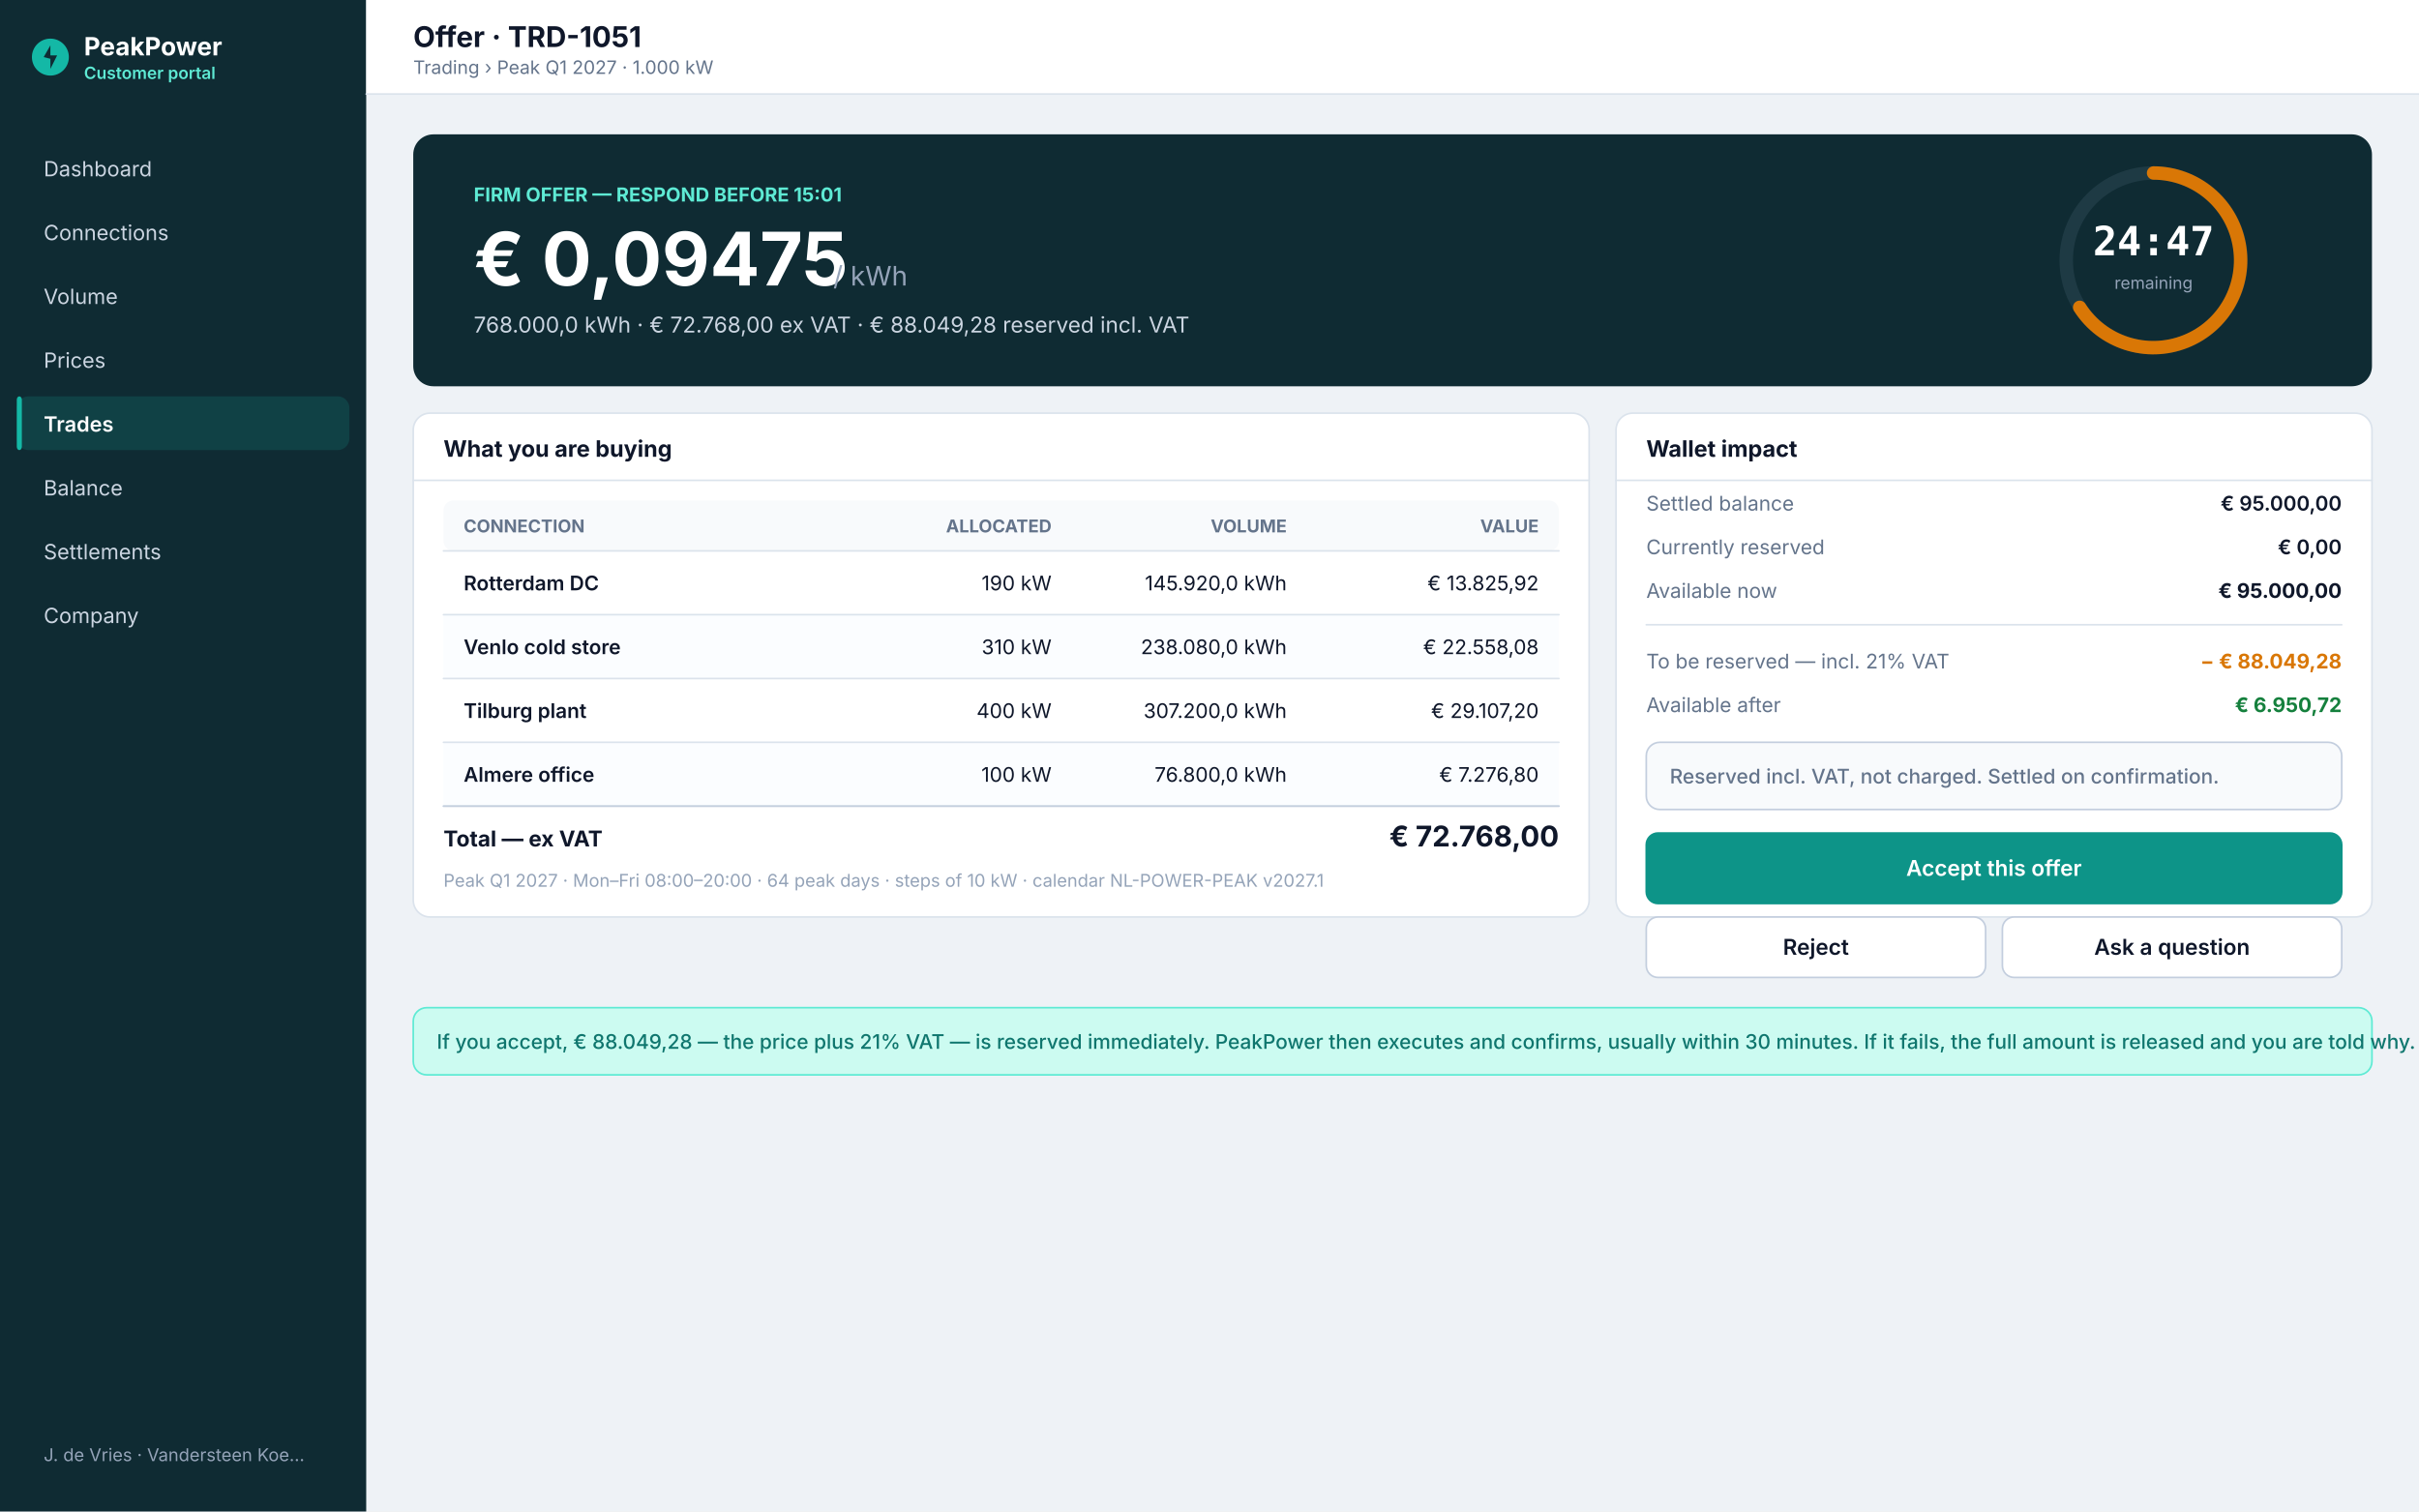
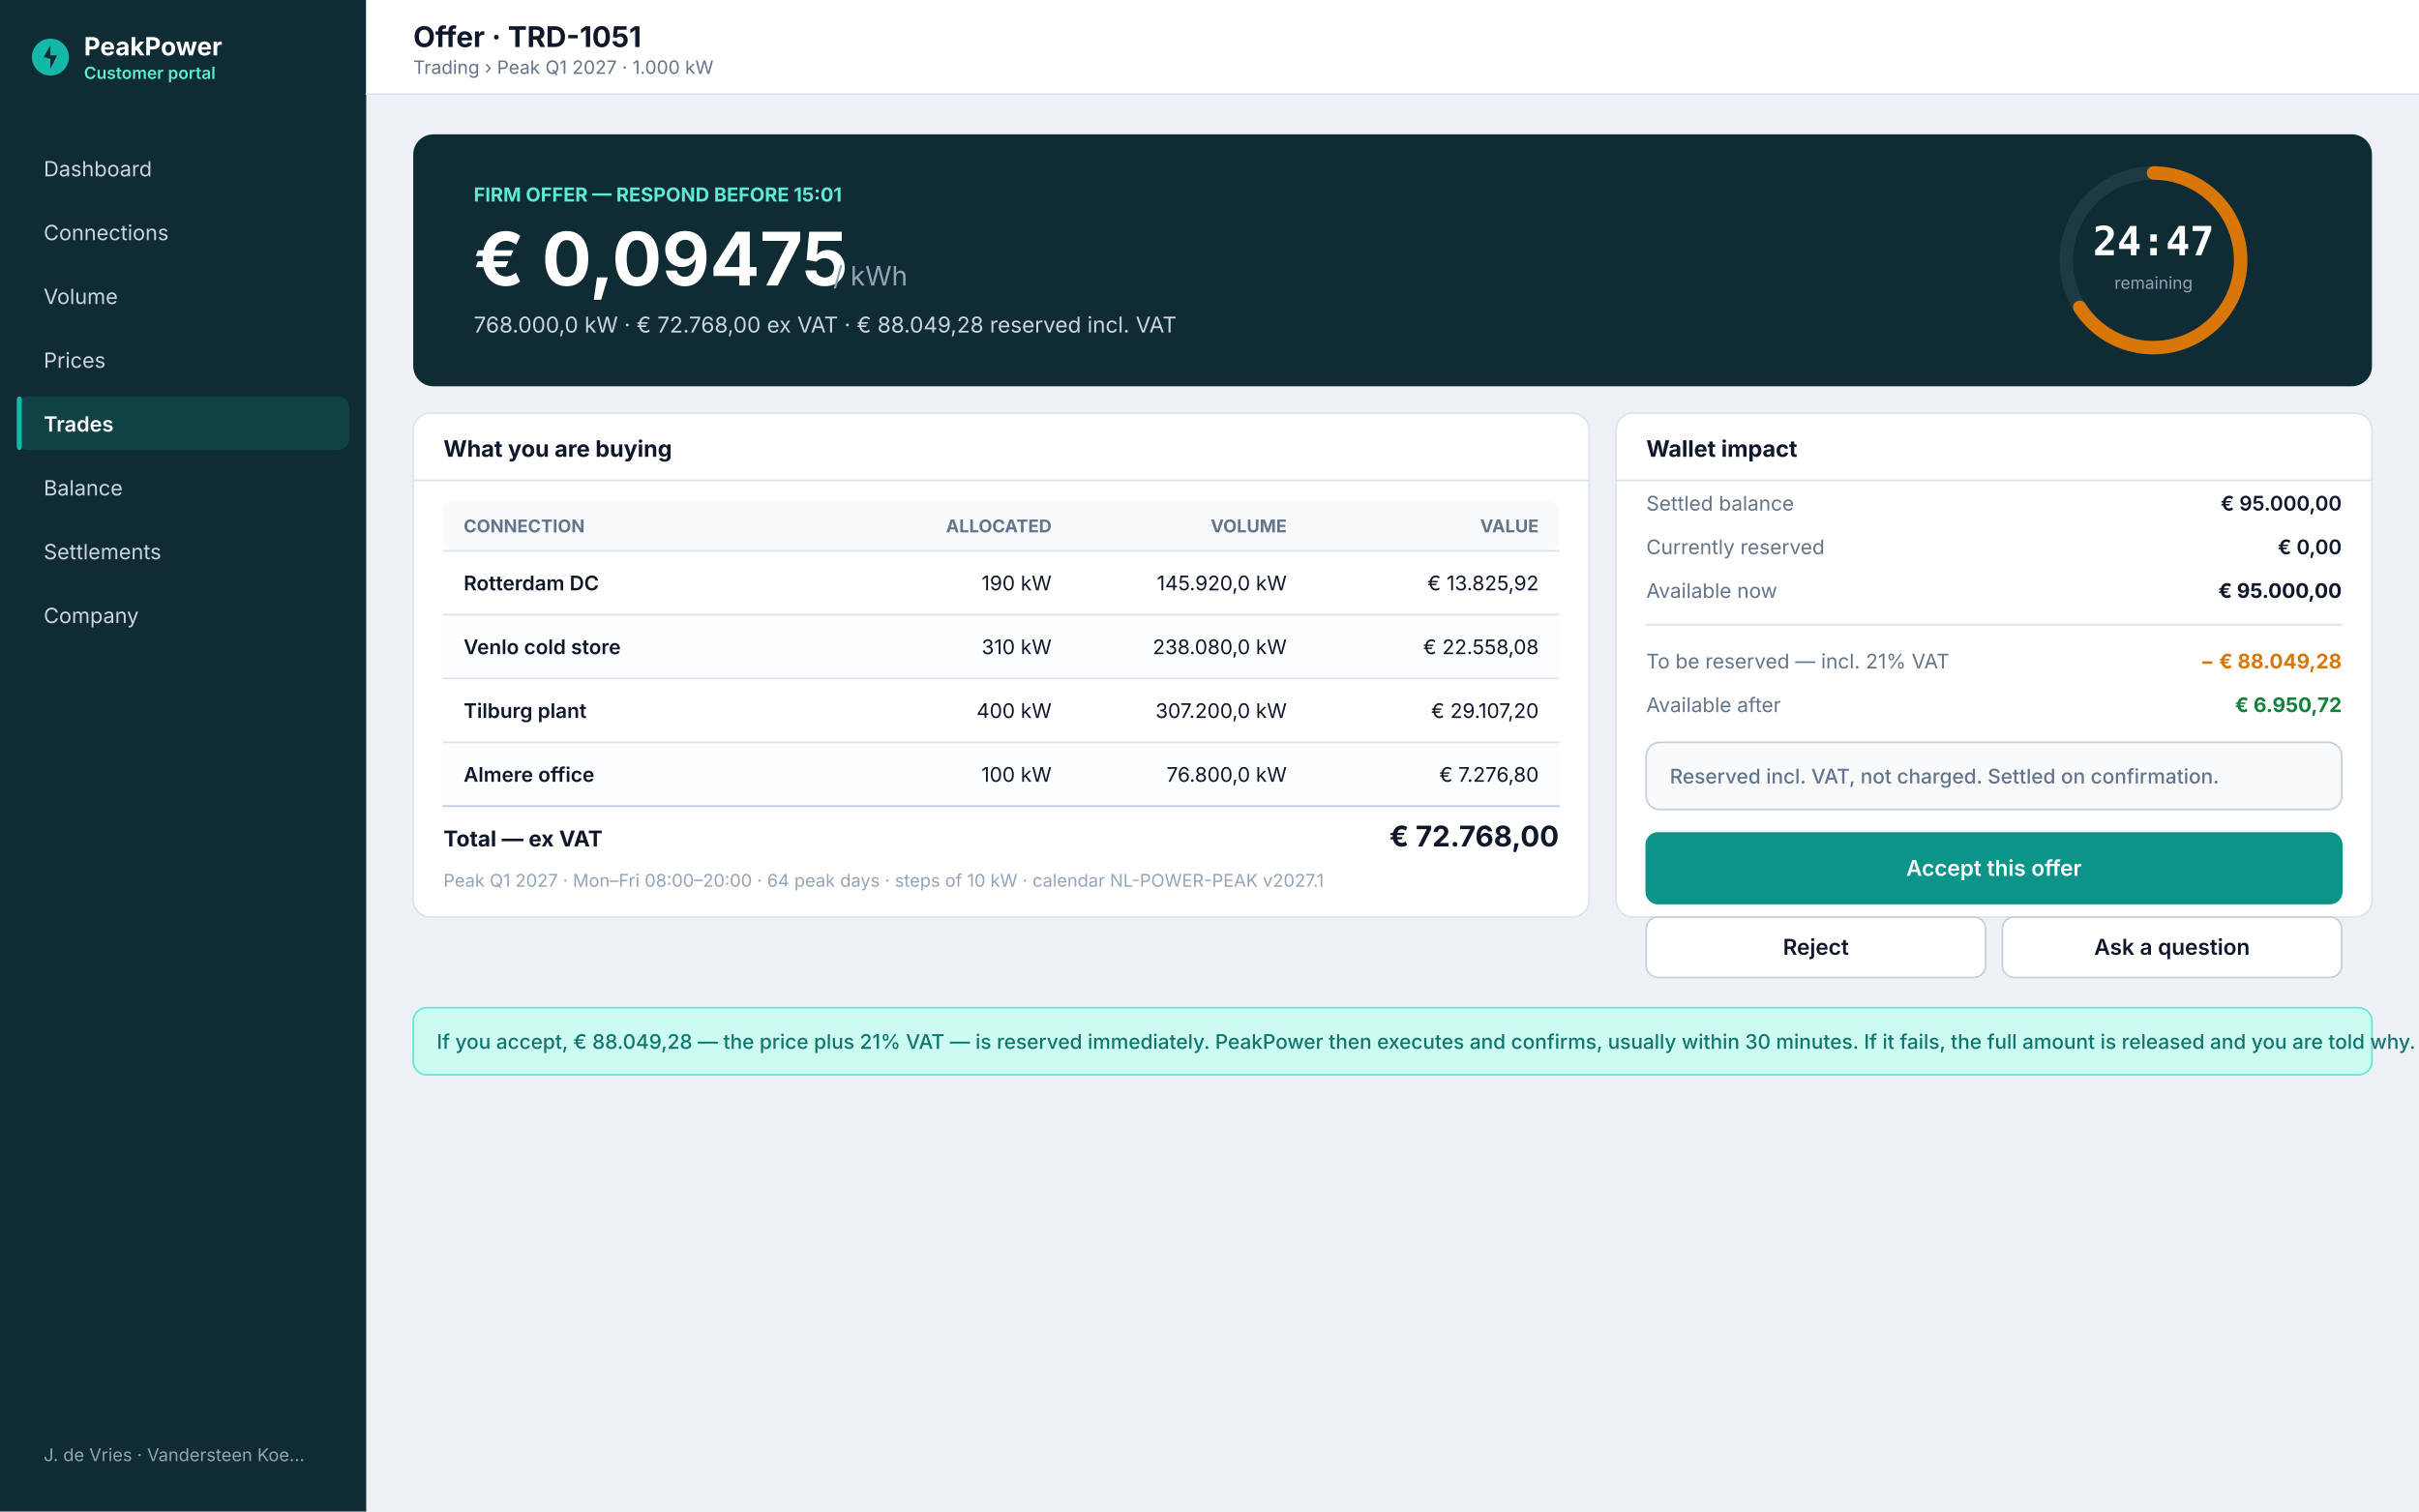
<svg xmlns="http://www.w3.org/2000/svg" viewBox="0 0 1440 900" width="1440" height="900" role="img" aria-label="Customer portal — offer with countdown">
  <rect x="0" y="0" width="1440" height="900" rx="0" fill="#eef2f6" stroke="none" />
  <rect x="0" y="0" width="218" height="900" rx="0" fill="#0f2b33" stroke="none" />
  <g>
    <circle cx="30" cy="34" r="11" fill="#14b8a6" stroke="none" stroke-width="1" />
    <path d="M 26 34 L 30 27 L 30 33 L 34 33 L 30 41 L 30 35 Z" fill="#0f2b33" stroke="none" stroke-width="2" stroke-linejoin="round" stroke-linecap="round" />
  </g>
  <text x="50" y="33" font-family="Inter, 'Segoe UI', -apple-system, BlinkMacSystemFont, 'Helvetica Neue', Arial, sans-serif" font-size="15" fill="#ffffff" font-weight="700" text-anchor="start">PeakPower</text>
  <text x="50" y="47" font-family="Inter, 'Segoe UI', -apple-system, BlinkMacSystemFont, 'Helvetica Neue', Arial, sans-serif" font-size="10" fill="#5eead4" font-weight="600" text-anchor="start">Customer portal</text>
  <text x="26" y="105" font-family="Inter, 'Segoe UI', -apple-system, BlinkMacSystemFont, 'Helvetica Neue', Arial, sans-serif" font-size="12.5" fill="#cbd5e1" font-weight="400" text-anchor="start">Dashboard</text>
  <text x="26" y="143" font-family="Inter, 'Segoe UI', -apple-system, BlinkMacSystemFont, 'Helvetica Neue', Arial, sans-serif" font-size="12.5" fill="#cbd5e1" font-weight="400" text-anchor="start">Connections</text>
  <text x="26" y="181" font-family="Inter, 'Segoe UI', -apple-system, BlinkMacSystemFont, 'Helvetica Neue', Arial, sans-serif" font-size="12.5" fill="#cbd5e1" font-weight="400" text-anchor="start">Volume</text>
  <text x="26" y="219" font-family="Inter, 'Segoe UI', -apple-system, BlinkMacSystemFont, 'Helvetica Neue', Arial, sans-serif" font-size="12.5" fill="#cbd5e1" font-weight="400" text-anchor="start">Prices</text>
  <rect x="10" y="236" width="198" height="32" rx="7" fill="rgba(20,184,166,0.16)" stroke="none" />
  <rect x="10" y="236" width="3" height="32" rx="2" fill="#14b8a6" stroke="none" />
  <text x="26" y="257" font-family="Inter, 'Segoe UI', -apple-system, BlinkMacSystemFont, 'Helvetica Neue', Arial, sans-serif" font-size="12.5" fill="#ffffff" font-weight="600" text-anchor="start">Trades</text>
  <text x="26" y="295" font-family="Inter, 'Segoe UI', -apple-system, BlinkMacSystemFont, 'Helvetica Neue', Arial, sans-serif" font-size="12.5" fill="#cbd5e1" font-weight="400" text-anchor="start">Balance</text>
  <text x="26" y="333" font-family="Inter, 'Segoe UI', -apple-system, BlinkMacSystemFont, 'Helvetica Neue', Arial, sans-serif" font-size="12.5" fill="#cbd5e1" font-weight="400" text-anchor="start">Settlements</text>
  <text x="26" y="371" font-family="Inter, 'Segoe UI', -apple-system, BlinkMacSystemFont, 'Helvetica Neue', Arial, sans-serif" font-size="12.5" fill="#cbd5e1" font-weight="400" text-anchor="start">Company</text>
  <text x="26" y="870" font-family="Inter, 'Segoe UI', -apple-system, BlinkMacSystemFont, 'Helvetica Neue', Arial, sans-serif" font-size="10.5" fill="#94a3b8" font-weight="400" text-anchor="start">J. de Vries · Vandersteen Koe…</text>
  <rect x="218" y="0" width="1222" height="56" rx="0" fill="#ffffff" stroke="none" />
  <line x1="218" y1="56" x2="1440" y2="56" stroke="#dbe3ec" stroke-width="1" stroke-linecap="round" />
  <text x="246" y="28" font-family="Inter, 'Segoe UI', -apple-system, BlinkMacSystemFont, 'Helvetica Neue', Arial, sans-serif" font-size="17" fill="#0f172a" font-weight="700" text-anchor="start">Offer · TRD-1051</text>
  <text x="246" y="44" font-family="Inter, 'Segoe UI', -apple-system, BlinkMacSystemFont, 'Helvetica Neue', Arial, sans-serif" font-size="11" fill="#64748b" font-weight="400" text-anchor="start">Trading › Peak Q1 2027 · 1.000 kW</text>
  <rect x="246" y="80" width="1166" height="150" rx="12" fill="#0f2b33" stroke="none" />
  <text x="282" y="120" font-family="Inter, 'Segoe UI', -apple-system, BlinkMacSystemFont, 'Helvetica Neue', Arial, sans-serif" font-size="11.5" fill="#5eead4" font-weight="700" text-anchor="start">FIRM OFFER — RESPOND BEFORE 15:01</text>
  <text x="282" y="170" font-family="Inter, 'Segoe UI', -apple-system, BlinkMacSystemFont, 'Helvetica Neue', Arial, sans-serif" font-size="44" fill="#ffffff" font-weight="700" text-anchor="start">€ 0,09475</text>
  <text x="496" y="170" font-family="Inter, 'Segoe UI', -apple-system, BlinkMacSystemFont, 'Helvetica Neue', Arial, sans-serif" font-size="16" fill="#94a3b8" font-weight="400" text-anchor="start">/ kWh</text>
-   <text x="282" y="198" font-family="Inter, 'Segoe UI', -apple-system, BlinkMacSystemFont, 'Helvetica Neue', Arial, sans-serif" font-size="13" fill="#cbd5e1" font-weight="400" text-anchor="start">768.000,0 kWh  ·  € 72.768,00 ex VAT  ·  € 88.049,28 reserved incl. VAT</text>
+   <text x="282" y="198" font-family="Inter, 'Segoe UI', -apple-system, BlinkMacSystemFont, 'Helvetica Neue', Arial, sans-serif" font-size="13" fill="#cbd5e1" font-weight="400" text-anchor="start">768.000,0 kW  ·  € 72.768,00 ex VAT  ·  € 88.049,28 reserved incl. VAT</text>
  <circle cx="1282" cy="155" r="52" fill="none" stroke="#1e3a44" stroke-width="8" />
  <path d="M 1282 103 A 52 52 0 1 1 1238 183" fill="none" stroke="#d97706" stroke-width="8" stroke-linejoin="round" stroke-linecap="round" />
  <text x="1282" y="152" font-family="'SF Mono', 'Cascadia Mono', Menlo, Consolas, monospace" font-size="24" fill="#ffffff" font-weight="700" text-anchor="middle">24:47</text>
  <text x="1282" y="172" font-family="Inter, 'Segoe UI', -apple-system, BlinkMacSystemFont, 'Helvetica Neue', Arial, sans-serif" font-size="10" fill="#94a3b8" font-weight="400" text-anchor="middle">remaining</text>
  <rect x="246" y="246" width="700" height="300" rx="10" fill="#ffffff" stroke="#dbe3ec" stroke-width="1" />
  <text x="264" y="272" font-family="Inter, 'Segoe UI', -apple-system, BlinkMacSystemFont, 'Helvetica Neue', Arial, sans-serif" font-size="13.5" fill="#0f172a" font-weight="700" text-anchor="start">What you are buying</text>
  <line x1="246" y1="286" x2="946" y2="286" stroke="#dbe3ec" stroke-width="1" stroke-linecap="round" />
  <rect x="264" y="298" width="664" height="30" rx="6" fill="#f8fafc" stroke="none" />
  <text x="276" y="317" font-family="Inter, 'Segoe UI', -apple-system, BlinkMacSystemFont, 'Helvetica Neue', Arial, sans-serif" font-size="10.5" fill="#64748b" font-weight="700" text-anchor="start">CONNECTION</text>
  <text x="626" y="317" font-family="Inter, 'Segoe UI', -apple-system, BlinkMacSystemFont, 'Helvetica Neue', Arial, sans-serif" font-size="10.5" fill="#64748b" font-weight="700" text-anchor="end">ALLOCATED</text>
  <text x="766" y="317" font-family="Inter, 'Segoe UI', -apple-system, BlinkMacSystemFont, 'Helvetica Neue', Arial, sans-serif" font-size="10.5" fill="#64748b" font-weight="700" text-anchor="end">VOLUME</text>
  <text x="916" y="317" font-family="Inter, 'Segoe UI', -apple-system, BlinkMacSystemFont, 'Helvetica Neue', Arial, sans-serif" font-size="10.5" fill="#64748b" font-weight="700" text-anchor="end">VALUE</text>
  <line x1="264" y1="328" x2="928" y2="328" stroke="#dbe3ec" stroke-width="1" stroke-linecap="round" />
  <text x="276" y="351.5" font-family="Inter, 'Segoe UI', -apple-system, BlinkMacSystemFont, 'Helvetica Neue', Arial, sans-serif" font-size="12" fill="#0f172a" font-weight="600" text-anchor="start">Rotterdam DC</text>
  <text x="626" y="351.5" font-family="Inter, 'Segoe UI', -apple-system, BlinkMacSystemFont, 'Helvetica Neue', Arial, sans-serif" font-size="12" fill="#0f172a" font-weight="400" text-anchor="end">190 kW</text>
-   <text x="766" y="351.5" font-family="Inter, 'Segoe UI', -apple-system, BlinkMacSystemFont, 'Helvetica Neue', Arial, sans-serif" font-size="12" fill="#0f172a" font-weight="400" text-anchor="end">145.920,0 kWh</text>
+   <text x="766" y="351.5" font-family="Inter, 'Segoe UI', -apple-system, BlinkMacSystemFont, 'Helvetica Neue', Arial, sans-serif" font-size="12" fill="#0f172a" font-weight="400" text-anchor="end">145.920,0 kW</text>
  <text x="916" y="351.5" font-family="Inter, 'Segoe UI', -apple-system, BlinkMacSystemFont, 'Helvetica Neue', Arial, sans-serif" font-size="12" fill="#0f172a" font-weight="400" text-anchor="end">€ 13.825,92</text>
  <rect x="264" y="366" width="664" height="38" rx="0" fill="#fbfdff" stroke="none" />
  <line x1="264" y1="366" x2="928" y2="366" stroke="#dbe3ec" stroke-width="1" stroke-linecap="round" />
  <text x="276" y="389.5" font-family="Inter, 'Segoe UI', -apple-system, BlinkMacSystemFont, 'Helvetica Neue', Arial, sans-serif" font-size="12" fill="#0f172a" font-weight="600" text-anchor="start">Venlo cold store</text>
  <text x="626" y="389.5" font-family="Inter, 'Segoe UI', -apple-system, BlinkMacSystemFont, 'Helvetica Neue', Arial, sans-serif" font-size="12" fill="#0f172a" font-weight="400" text-anchor="end">310 kW</text>
-   <text x="766" y="389.5" font-family="Inter, 'Segoe UI', -apple-system, BlinkMacSystemFont, 'Helvetica Neue', Arial, sans-serif" font-size="12" fill="#0f172a" font-weight="400" text-anchor="end">238.080,0 kWh</text>
+   <text x="766" y="389.5" font-family="Inter, 'Segoe UI', -apple-system, BlinkMacSystemFont, 'Helvetica Neue', Arial, sans-serif" font-size="12" fill="#0f172a" font-weight="400" text-anchor="end">238.080,0 kW</text>
  <text x="916" y="389.5" font-family="Inter, 'Segoe UI', -apple-system, BlinkMacSystemFont, 'Helvetica Neue', Arial, sans-serif" font-size="12" fill="#0f172a" font-weight="400" text-anchor="end">€ 22.558,08</text>
  <line x1="264" y1="404" x2="928" y2="404" stroke="#dbe3ec" stroke-width="1" stroke-linecap="round" />
  <text x="276" y="427.5" font-family="Inter, 'Segoe UI', -apple-system, BlinkMacSystemFont, 'Helvetica Neue', Arial, sans-serif" font-size="12" fill="#0f172a" font-weight="600" text-anchor="start">Tilburg plant</text>
  <text x="626" y="427.5" font-family="Inter, 'Segoe UI', -apple-system, BlinkMacSystemFont, 'Helvetica Neue', Arial, sans-serif" font-size="12" fill="#0f172a" font-weight="400" text-anchor="end">400 kW</text>
-   <text x="766" y="427.5" font-family="Inter, 'Segoe UI', -apple-system, BlinkMacSystemFont, 'Helvetica Neue', Arial, sans-serif" font-size="12" fill="#0f172a" font-weight="400" text-anchor="end">307.200,0 kWh</text>
+   <text x="766" y="427.5" font-family="Inter, 'Segoe UI', -apple-system, BlinkMacSystemFont, 'Helvetica Neue', Arial, sans-serif" font-size="12" fill="#0f172a" font-weight="400" text-anchor="end">307.200,0 kW</text>
  <text x="916" y="427.5" font-family="Inter, 'Segoe UI', -apple-system, BlinkMacSystemFont, 'Helvetica Neue', Arial, sans-serif" font-size="12" fill="#0f172a" font-weight="400" text-anchor="end">€ 29.107,20</text>
  <rect x="264" y="442" width="664" height="38" rx="0" fill="#fbfdff" stroke="none" />
  <line x1="264" y1="442" x2="928" y2="442" stroke="#dbe3ec" stroke-width="1" stroke-linecap="round" />
  <text x="276" y="465.5" font-family="Inter, 'Segoe UI', -apple-system, BlinkMacSystemFont, 'Helvetica Neue', Arial, sans-serif" font-size="12" fill="#0f172a" font-weight="600" text-anchor="start">Almere office</text>
  <text x="626" y="465.5" font-family="Inter, 'Segoe UI', -apple-system, BlinkMacSystemFont, 'Helvetica Neue', Arial, sans-serif" font-size="12" fill="#0f172a" font-weight="400" text-anchor="end">100 kW</text>
-   <text x="766" y="465.5" font-family="Inter, 'Segoe UI', -apple-system, BlinkMacSystemFont, 'Helvetica Neue', Arial, sans-serif" font-size="12" fill="#0f172a" font-weight="400" text-anchor="end">76.800,0 kWh</text>
+   <text x="766" y="465.5" font-family="Inter, 'Segoe UI', -apple-system, BlinkMacSystemFont, 'Helvetica Neue', Arial, sans-serif" font-size="12" fill="#0f172a" font-weight="400" text-anchor="end">76.800,0 kW</text>
  <text x="916" y="465.5" font-family="Inter, 'Segoe UI', -apple-system, BlinkMacSystemFont, 'Helvetica Neue', Arial, sans-serif" font-size="12" fill="#0f172a" font-weight="400" text-anchor="end">€ 7.276,80</text>
  <line x1="264" y1="480" x2="928" y2="480" stroke="#dbe3ec" stroke-width="1" stroke-linecap="round" />
  <line x1="264" y1="480" x2="928" y2="480" stroke="#c3cede" stroke-width="1" stroke-linecap="round" />
  <text x="264" y="504" font-family="Inter, 'Segoe UI', -apple-system, BlinkMacSystemFont, 'Helvetica Neue', Arial, sans-serif" font-size="13" fill="#0f172a" font-weight="700" text-anchor="start">Total — ex VAT</text>
  <text x="928" y="504" font-family="Inter, 'Segoe UI', -apple-system, BlinkMacSystemFont, 'Helvetica Neue', Arial, sans-serif" font-size="17" fill="#0f172a" font-weight="700" text-anchor="end">€ 72.768,00</text>
  <text x="264" y="528" font-family="Inter, 'Segoe UI', -apple-system, BlinkMacSystemFont, 'Helvetica Neue', Arial, sans-serif" font-size="10.5" fill="#94a3b8" font-weight="400" text-anchor="start">Peak Q1 2027 · Mon–Fri 08:00–20:00 · 64 peak days · steps of 10 kW · calendar NL-POWER-PEAK v2027.1</text>
  <rect x="962" y="246" width="450" height="300" rx="10" fill="#ffffff" stroke="#dbe3ec" stroke-width="1" />
  <text x="980" y="272" font-family="Inter, 'Segoe UI', -apple-system, BlinkMacSystemFont, 'Helvetica Neue', Arial, sans-serif" font-size="13.5" fill="#0f172a" font-weight="700" text-anchor="start">Wallet impact</text>
  <line x1="962" y1="286" x2="1412" y2="286" stroke="#dbe3ec" stroke-width="1" stroke-linecap="round" />
  <text x="980" y="304" font-family="Inter, 'Segoe UI', -apple-system, BlinkMacSystemFont, 'Helvetica Neue', Arial, sans-serif" font-size="12" fill="#64748b" font-weight="400" text-anchor="start">Settled balance</text>
  <text x="1394" y="304" font-family="Inter, 'Segoe UI', -apple-system, BlinkMacSystemFont, 'Helvetica Neue', Arial, sans-serif" font-size="12" fill="#0f172a" font-weight="600" text-anchor="end">€ 95.000,00</text>
  <text x="980" y="330" font-family="Inter, 'Segoe UI', -apple-system, BlinkMacSystemFont, 'Helvetica Neue', Arial, sans-serif" font-size="12" fill="#64748b" font-weight="400" text-anchor="start">Currently reserved</text>
  <text x="1394" y="330" font-family="Inter, 'Segoe UI', -apple-system, BlinkMacSystemFont, 'Helvetica Neue', Arial, sans-serif" font-size="12" fill="#0f172a" font-weight="600" text-anchor="end">€ 0,00</text>
  <text x="980" y="356" font-family="Inter, 'Segoe UI', -apple-system, BlinkMacSystemFont, 'Helvetica Neue', Arial, sans-serif" font-size="12" fill="#64748b" font-weight="400" text-anchor="start">Available now</text>
  <text x="1394" y="356" font-family="Inter, 'Segoe UI', -apple-system, BlinkMacSystemFont, 'Helvetica Neue', Arial, sans-serif" font-size="12" fill="#0f172a" font-weight="700" text-anchor="end">€ 95.000,00</text>
  <line x1="980" y1="372" x2="1394" y2="372" stroke="#dbe3ec" stroke-width="1" stroke-linecap="round" />
  <text x="980" y="398" font-family="Inter, 'Segoe UI', -apple-system, BlinkMacSystemFont, 'Helvetica Neue', Arial, sans-serif" font-size="12" fill="#64748b" font-weight="400" text-anchor="start">To be reserved — incl. 21% VAT</text>
  <text x="1394" y="398" font-family="Inter, 'Segoe UI', -apple-system, BlinkMacSystemFont, 'Helvetica Neue', Arial, sans-serif" font-size="12" fill="#d97706" font-weight="700" text-anchor="end">− € 88.049,28</text>
  <text x="980" y="424" font-family="Inter, 'Segoe UI', -apple-system, BlinkMacSystemFont, 'Helvetica Neue', Arial, sans-serif" font-size="12" fill="#64748b" font-weight="400" text-anchor="start">Available after</text>
  <text x="1394" y="424" font-family="Inter, 'Segoe UI', -apple-system, BlinkMacSystemFont, 'Helvetica Neue', Arial, sans-serif" font-size="12" fill="#15803d" font-weight="700" text-anchor="end">€ 6.950,72</text>
  <rect x="980" y="442" width="414" height="40" rx="8" fill="#f8fafc" stroke="#c3cede" stroke-width="1" />
  <text x="994" y="466.5" font-family="Inter, 'Segoe UI', -apple-system, BlinkMacSystemFont, 'Helvetica Neue', Arial, sans-serif" font-size="12" fill="#64748b" font-weight="500" text-anchor="start">Reserved incl. VAT, not charged. Settled on confirmation.</text>
  <rect x="980" y="496" width="414" height="42" rx="7" fill="#0d9488" stroke="#0d9488" stroke-width="1" />
  <text x="1187" y="521.5" font-family="Inter, 'Segoe UI', -apple-system, BlinkMacSystemFont, 'Helvetica Neue', Arial, sans-serif" font-size="13" fill="#ffffff" font-weight="600" text-anchor="middle">Accept this offer</text>
  <rect x="980" y="546" width="202" height="36" rx="7" fill="#ffffff" stroke="#c3cede" stroke-width="1" />
  <text x="1081" y="568.5" font-family="Inter, 'Segoe UI', -apple-system, BlinkMacSystemFont, 'Helvetica Neue', Arial, sans-serif" font-size="13" fill="#0f172a" font-weight="600" text-anchor="middle">Reject</text>
  <rect x="1192" y="546" width="202" height="36" rx="7" fill="#ffffff" stroke="#c3cede" stroke-width="1" />
  <text x="1293" y="568.5" font-family="Inter, 'Segoe UI', -apple-system, BlinkMacSystemFont, 'Helvetica Neue', Arial, sans-serif" font-size="13" fill="#0f172a" font-weight="600" text-anchor="middle">Ask a question</text>
  <rect x="246" y="600" width="1166" height="40" rx="8" fill="#ccfbf1" stroke="#5eead4" stroke-width="1" />
  <text x="260" y="624.5" font-family="Inter, 'Segoe UI', -apple-system, BlinkMacSystemFont, 'Helvetica Neue', Arial, sans-serif" font-size="12" fill="#0f766e" font-weight="500" text-anchor="start">If you accept, € 88.049,28 — the price plus 21% VAT — is reserved immediately. PeakPower then executes and confirms, usually within 30 minutes. If it fails, the full amount is released and you are told why.</text>
</svg>
